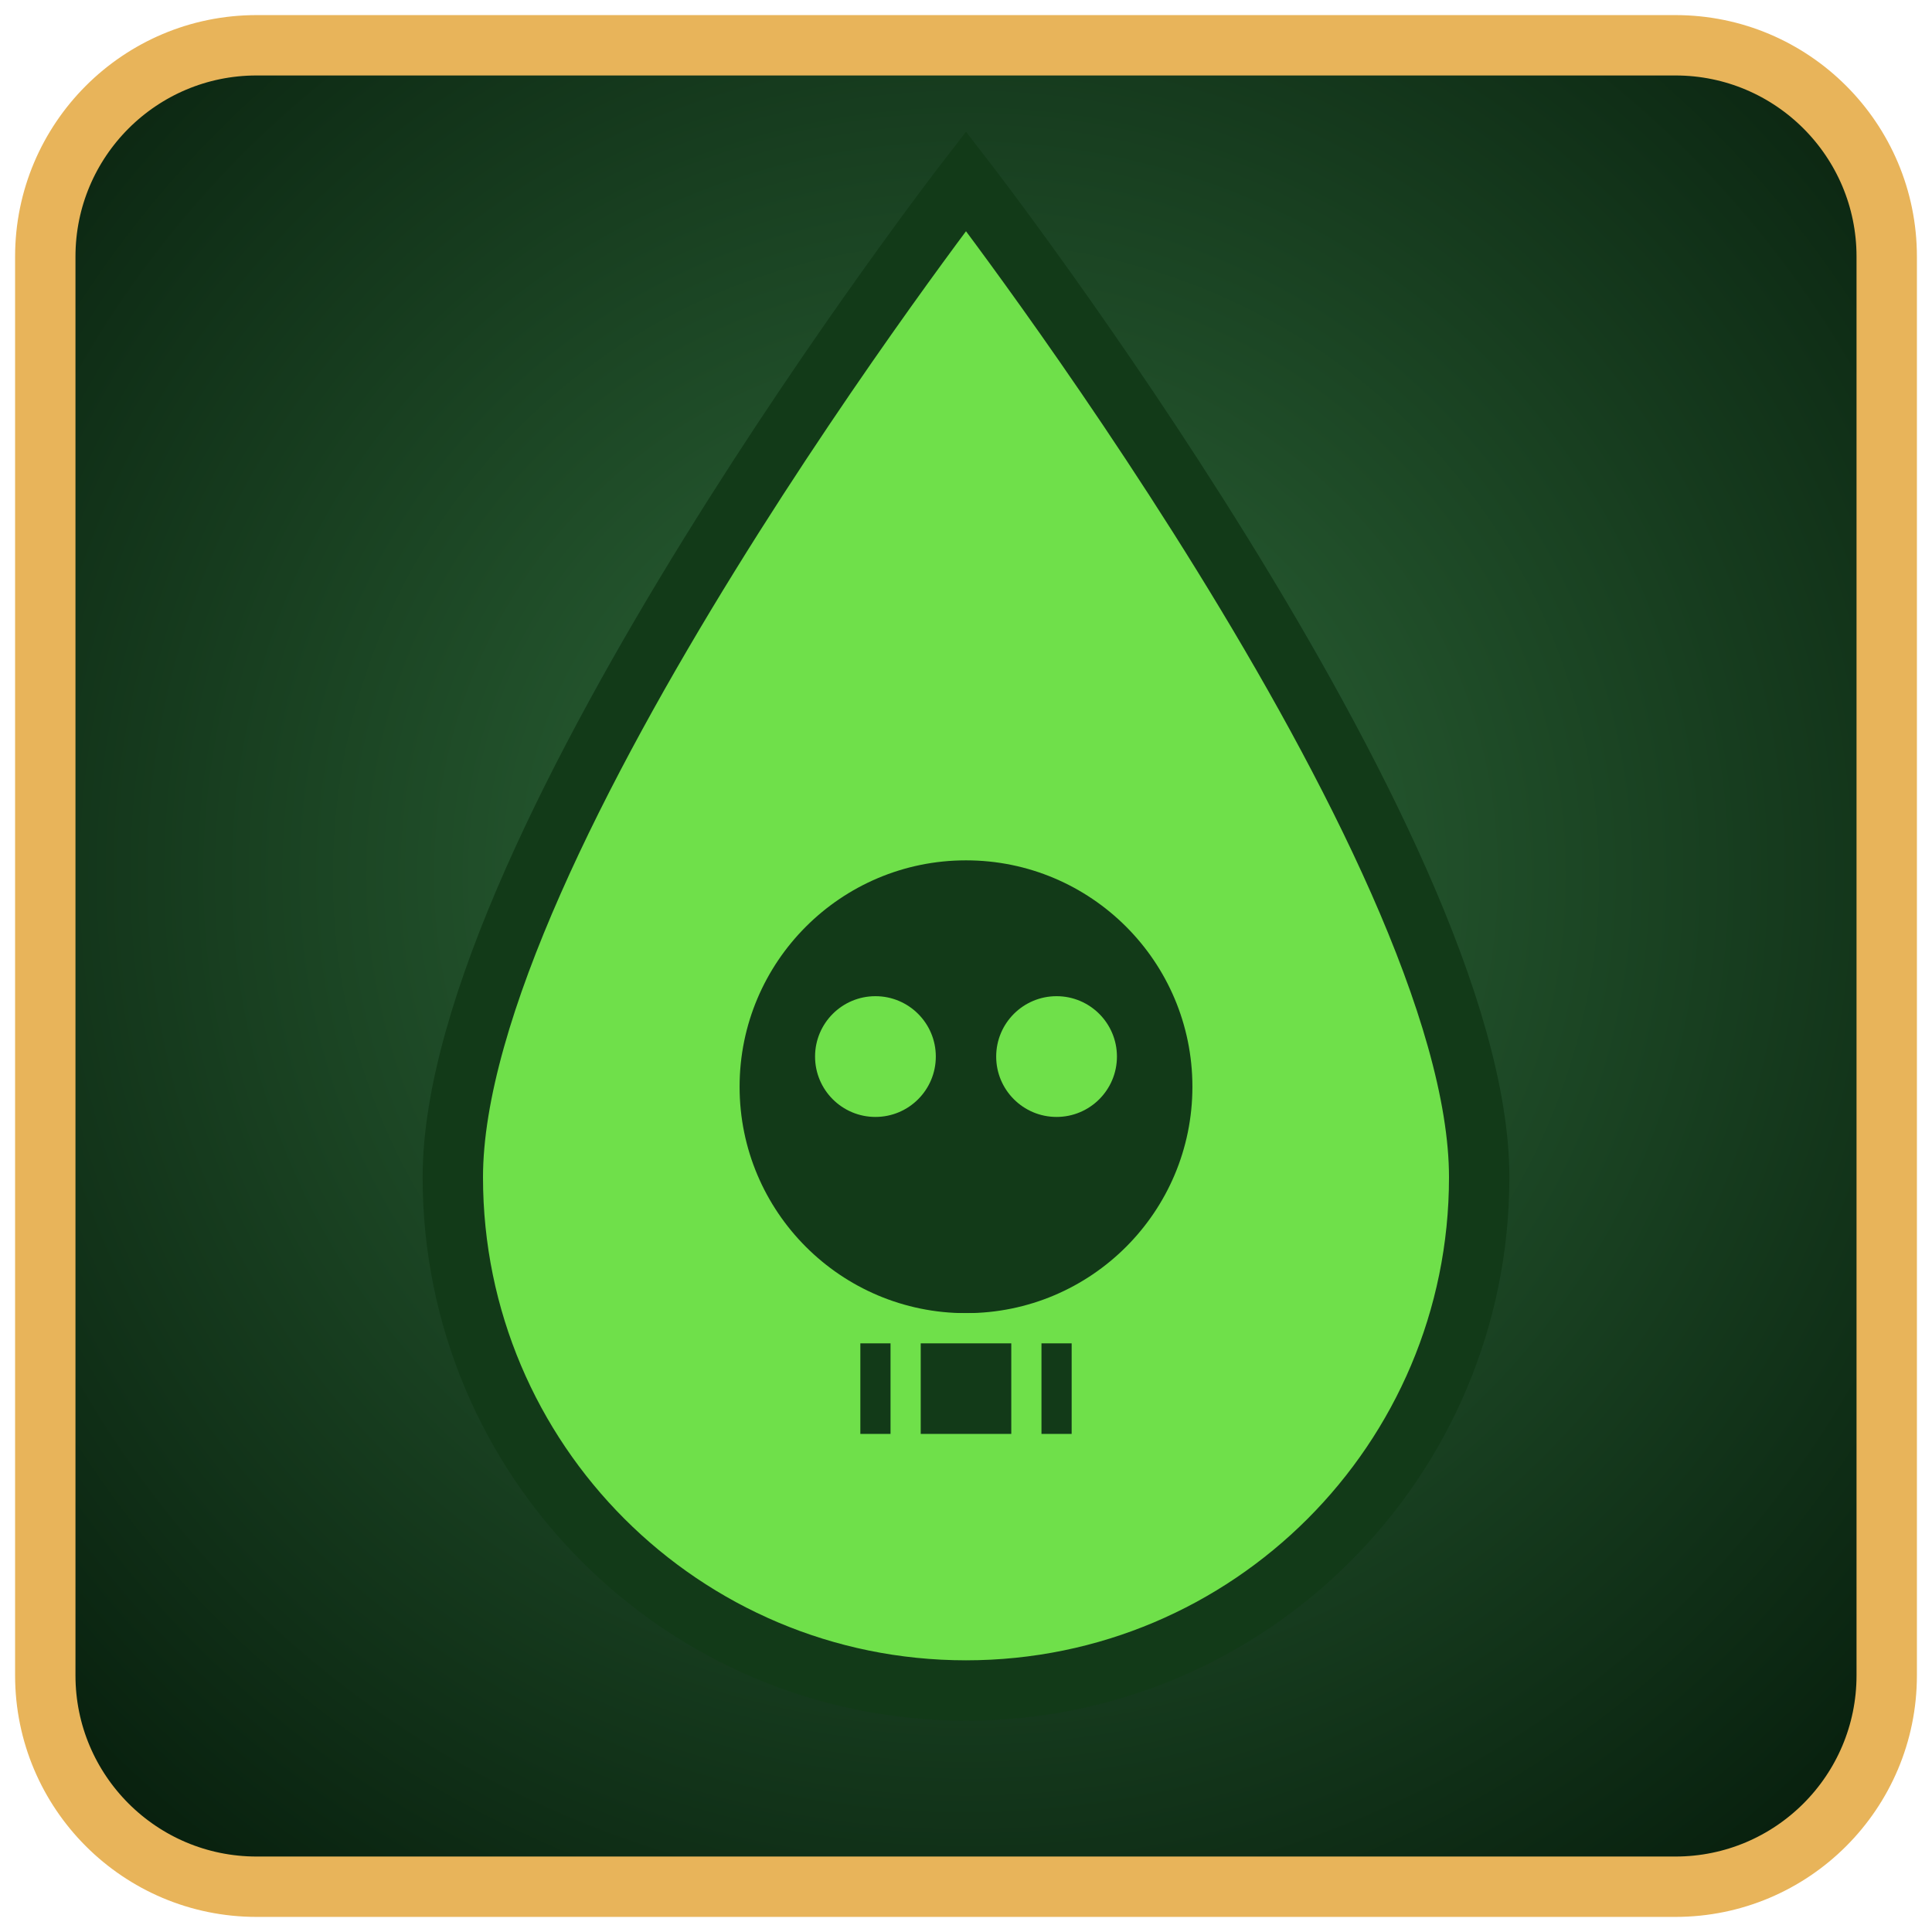
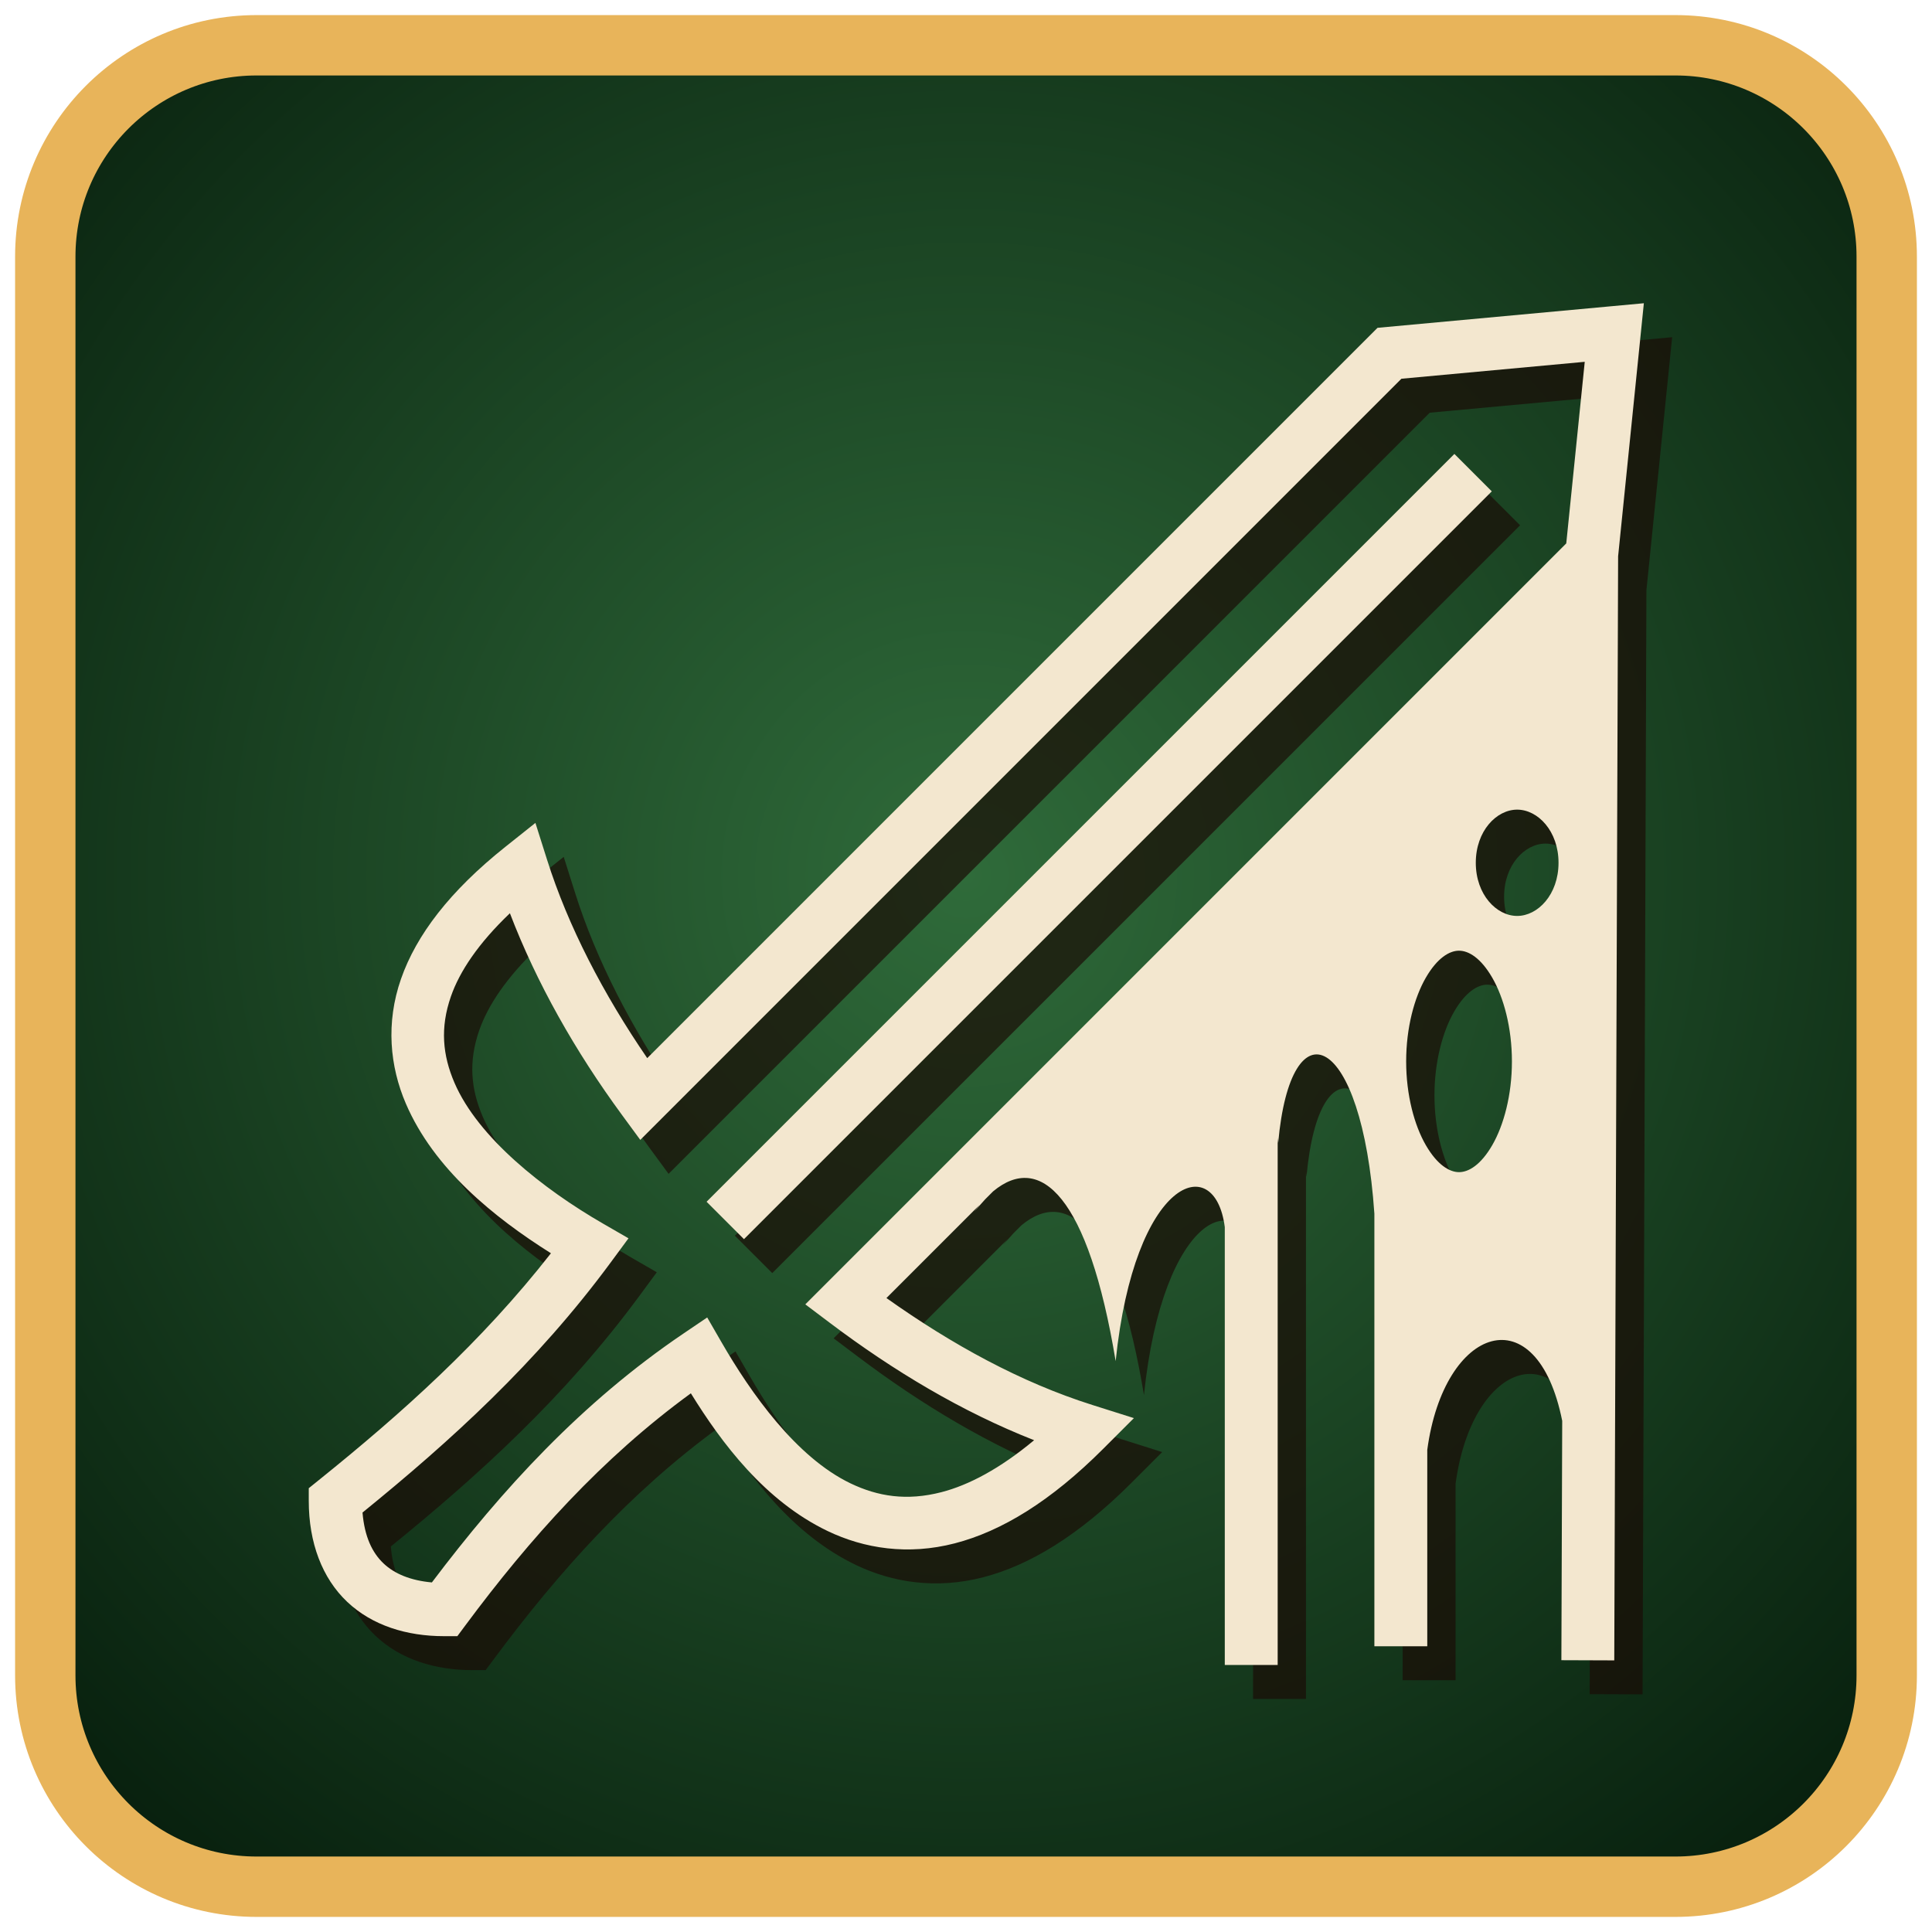
<svg xmlns="http://www.w3.org/2000/svg" width="128" height="128" viewBox="0 0 128 128">
  <defs>
    <radialGradient id="g" cx="50%" cy="45%" r="70%">
      <stop offset="0" stop-color="#2f6b3a" />
      <stop offset="1" stop-color="#08200e" />
    </radialGradient>
  </defs>
  <rect x="3" y="3" width="122" height="122" rx="14" fill="url(#g)" stroke="#e8b45a" stroke-width="4" />
-   <path d="M64 12 C64 12 30 56 30 78 A34 34 0 0 0 98 78 C98 56 64 12 64 12 Z" fill="#6fe04a" stroke="#123a18" stroke-width="4" />
-   <circle cx="64" cy="72" r="15" fill="#123a18" />
-   <circle cx="58" cy="70" r="4" fill="#6fe04a" />
-   <circle cx="70" cy="70" r="4" fill="#6fe04a" />
-   <path d="M56 88 h16 v8 h-16 z M60 88 v8 M68 88 v8" fill="#123a18" stroke="#6fe04a" stroke-width="2" />
+   <g transform="translate(16 16) scale(0.1875)">
+     <path d="M495.52 21.816l-11.305 1.043-82.805 7.644-258.045 258.053c-15.554-22.716-27.955-46.57-35.414-70.16l-4.098-12.96-10.633 8.47c-19.564 15.59-31.423 31.095-36.855 46.65-5.43 15.554-3.958 30.888 1.717 44.084 9.88 22.977 30.975 40.096 51.26 52.862-24.534 31.35-52.64 56.51-82.09 80.21l-3.486 2.808v4.474c0 14.772 4.732 27.31 13.584 35.684 8.85 8.375 21.067 12.126 34.222 12.125h4.7l2.802-3.774c22.927-30.88 48.28-59.133 79.71-82.04 10.91 17.653 26.147 38.022 48.323 48.664 12.948 6.214 28.392 8.625 44.922 4.35 16.53-4.275 33.916-14.868 52.42-33.373l10.88-10.88-14.672-4.637c-25.307-7.998-49.583-21.334-72.77-37.787l32.987-32.988c-.656.765-1.31 1.558-1.963 2.412l3.89-4.34 2.78-2.78c16.614-13.837 33.616 1.5 43.3 59.98 6.67-64.68 35.053-74.725 38.56-47.342V502.98h18.687V316.715l.175 1.828c4.48-49.957 29.634-39.048 33.996 24.996v152.835h18.69v-69.408c5.9-43.874 38.74-54.97 47.68-10.248l-.295 84.575 18.688.066 1.36-390.126 9.097-89.418zm-20.89 20.696l-6.53 64.162L199.223 375.56l8.58 6.467c22.645 17.077 46.745 31.5 72.267 41.534-12.25 10.186-23.203 15.888-32.72 18.35-12.33 3.19-22.537 1.512-32.16-3.105-19.24-9.235-35.212-31.906-45.618-49.928l-5.017-8.69-8.31 5.624c-36.06 24.4-64.17 55.143-88.975 88.002-7.447-.676-13.15-2.994-17.075-6.708-4.023-3.807-6.73-9.497-7.435-17.99 31.122-25.274 61.537-52.874 87.783-88.485l6.2-8.413-9.05-5.225c-21.07-12.165-44.11-30.36-52.443-49.736-4.166-9.688-5.14-19.37-1.242-30.537 3.067-8.784 9.632-18.68 20.832-29.36 9.388 24.544 23.015 48.677 39.63 71.308l6.44 8.775 268.942-268.95 64.777-5.98zM428.57 75.064L164.334 339.3l13.215 13.216L441.786 88.28l-13.215-13.216zM450.75 200.75c7.306 0 14.617 7.55 14.617 18.78s-7.308 18.78-14.617 18.78c-7.306 0-14.617-7.552-14.617-18.78 0-11.23 7.308-18.78 14.617-18.78zm-20.535 49.844c3.373 0 7.69 2.54 11.73 9.53 4.042 6.987 6.955 17.67 6.955 29.595 0 11.923-2.912 22.607-6.953 29.594-4.04 6.988-8.357 9.53-11.732 9.53-3.373 0-7.69-2.542-11.73-9.53-4.042-6.988-6.956-17.67-6.956-29.595 0-11.926 2.913-22.61 6.954-29.597 4.042-6.988 8.356-9.53 11.73-9.53z" fill="#1a0b06" transform="translate(10 12)" opacity="0.7" />
+     <path d="M495.52 21.816l-11.305 1.043-82.805 7.644-258.045 258.053c-15.554-22.716-27.955-46.57-35.414-70.16l-4.098-12.96-10.633 8.47c-19.564 15.59-31.423 31.095-36.855 46.65-5.43 15.554-3.958 30.888 1.717 44.084 9.88 22.977 30.975 40.096 51.26 52.862-24.534 31.35-52.64 56.51-82.09 80.21l-3.486 2.808v4.474c0 14.772 4.732 27.31 13.584 35.684 8.85 8.375 21.067 12.126 34.222 12.125h4.7l2.802-3.774c22.927-30.88 48.28-59.133 79.71-82.04 10.91 17.653 26.147 38.022 48.323 48.664 12.948 6.214 28.392 8.625 44.922 4.35 16.53-4.275 33.916-14.868 52.42-33.373l10.88-10.88-14.672-4.637c-25.307-7.998-49.583-21.334-72.77-37.787l32.987-32.988c-.656.765-1.31 1.558-1.963 2.412l3.89-4.34 2.78-2.78c16.614-13.837 33.616 1.5 43.3 59.98 6.67-64.68 35.053-74.725 38.56-47.342V502.98h18.687V316.715l.175 1.828c4.48-49.957 29.634-39.048 33.996 24.996v152.835h18.69v-69.408c5.9-43.874 38.74-54.97 47.68-10.248l-.295 84.575 18.688.066 1.36-390.126 9.097-89.418zm-20.89 20.696l-6.53 64.162L199.223 375.56l8.58 6.467c22.645 17.077 46.745 31.5 72.267 41.534-12.25 10.186-23.203 15.888-32.72 18.35-12.33 3.19-22.537 1.512-32.16-3.105-19.24-9.235-35.212-31.906-45.618-49.928l-5.017-8.69-8.31 5.624c-36.06 24.4-64.17 55.143-88.975 88.002-7.447-.676-13.15-2.994-17.075-6.708-4.023-3.807-6.73-9.497-7.435-17.99 31.122-25.274 61.537-52.874 87.783-88.485l6.2-8.413-9.05-5.225c-21.07-12.165-44.11-30.36-52.443-49.736-4.166-9.688-5.14-19.37-1.242-30.537 3.067-8.784 9.632-18.68 20.832-29.36 9.388 24.544 23.015 48.677 39.63 71.308l6.44 8.775 268.942-268.95 64.777-5.98zM428.57 75.064L164.334 339.3l13.215 13.216L441.786 88.28l-13.215-13.216zM450.75 200.75c7.306 0 14.617 7.55 14.617 18.78s-7.308 18.78-14.617 18.78c-7.306 0-14.617-7.552-14.617-18.78 0-11.23 7.308-18.78 14.617-18.78zm-20.535 49.844c3.373 0 7.69 2.54 11.73 9.53 4.042 6.987 6.955 17.67 6.955 29.595 0 11.923-2.912 22.607-6.953 29.594-4.04 6.988-8.357 9.53-11.732 9.53-3.373 0-7.69-2.542-11.73-9.53-4.042-6.988-6.956-17.67-6.956-29.595 0-11.926 2.913-22.61 6.954-29.597 4.042-6.988 8.356-9.53 11.73-9.53z" fill="#f3e7cf" />
+   </g>
</svg>
